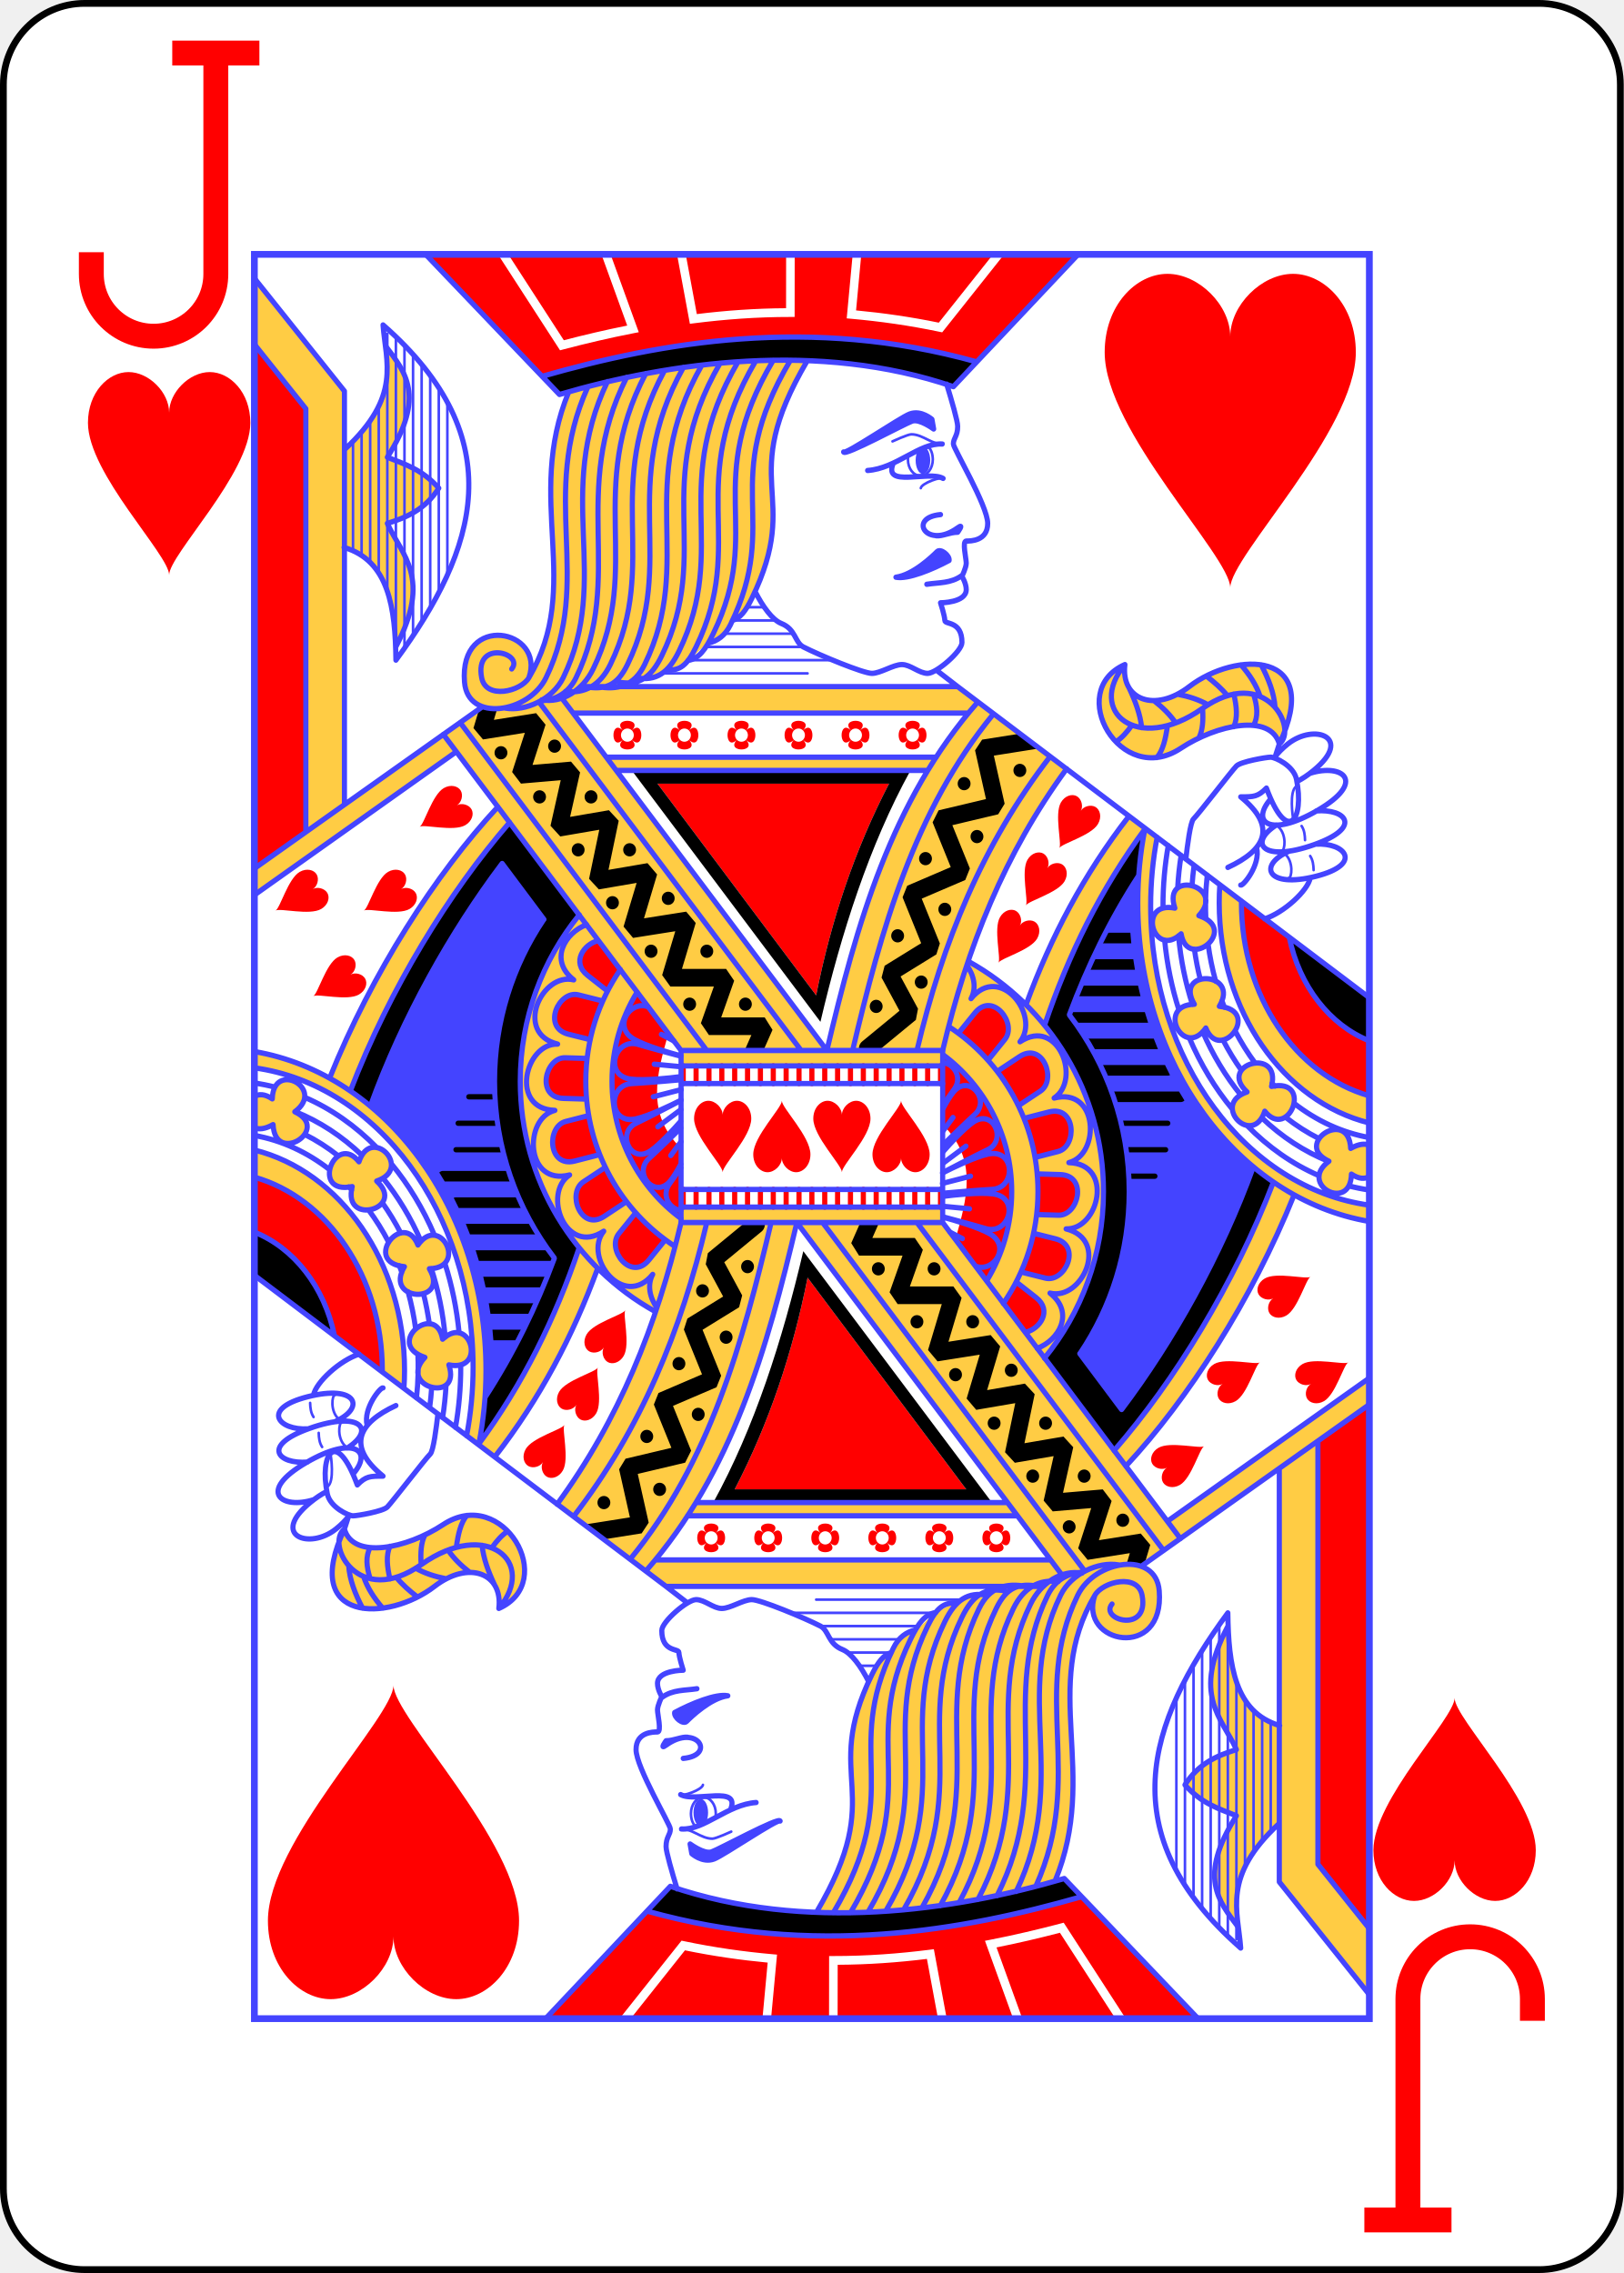
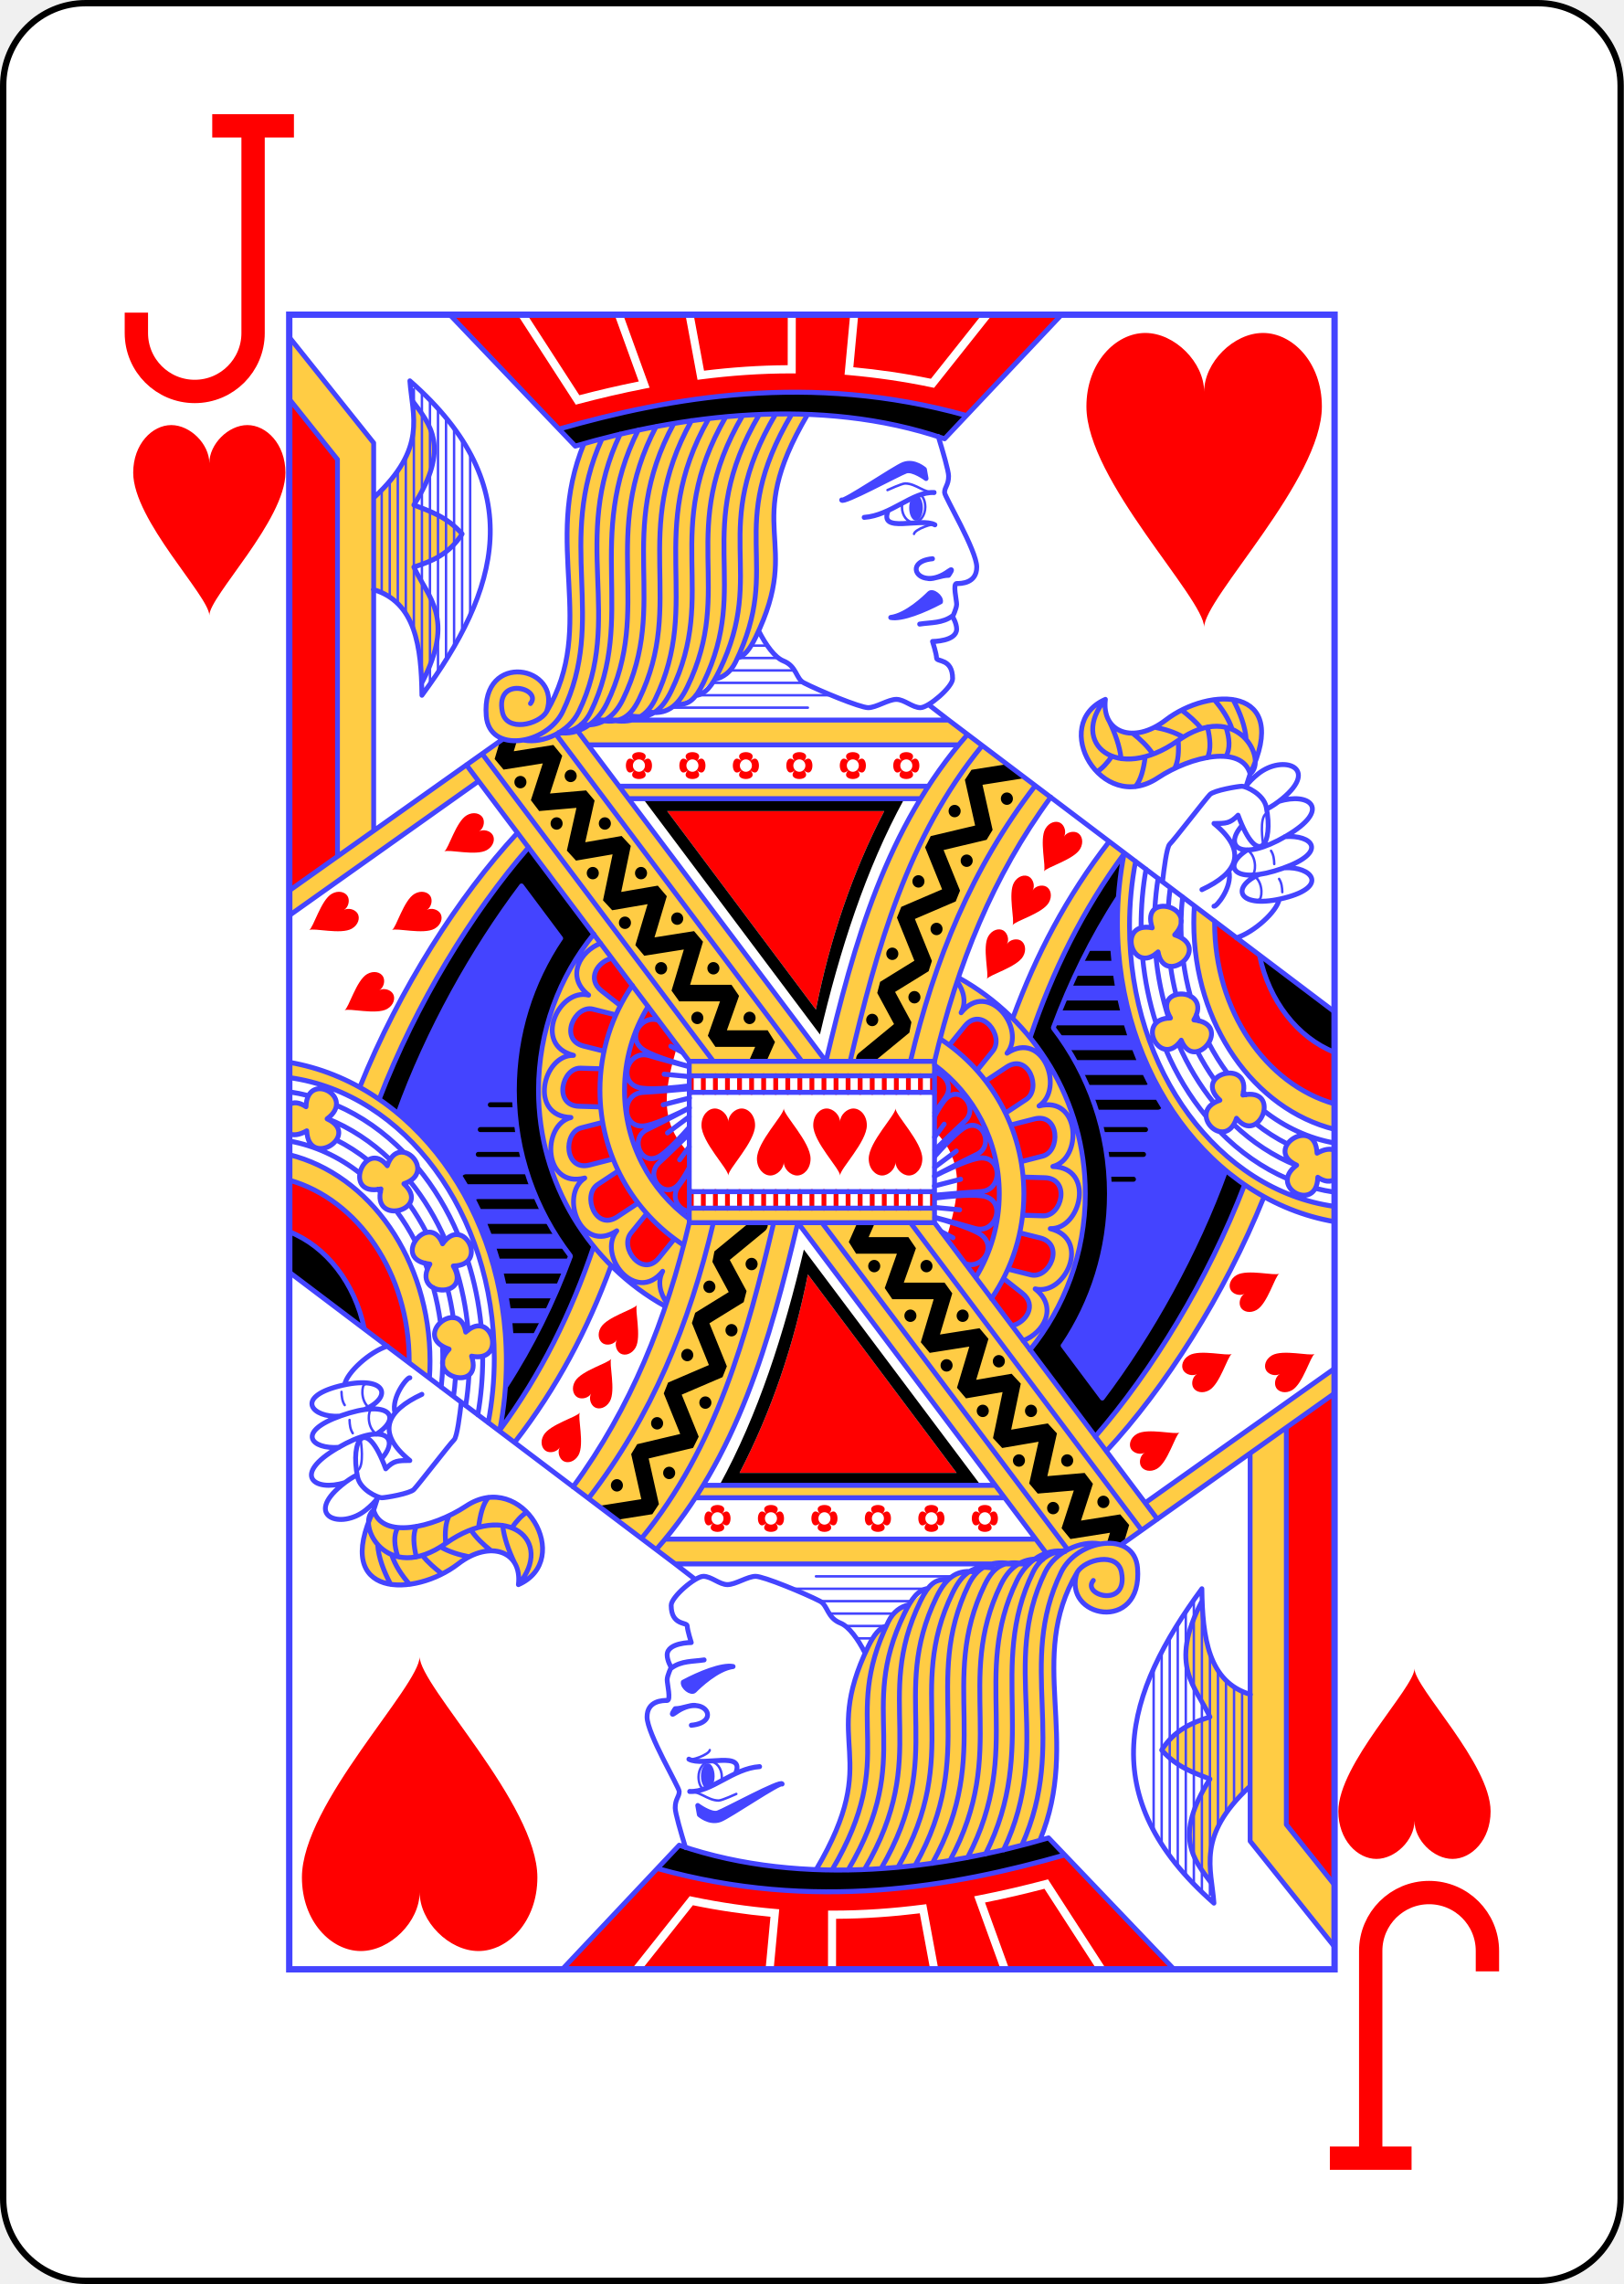
- <svg xmlns="http://www.w3.org/2000/svg" xmlns:xlink="http://www.w3.org/1999/xlink" height="336" preserveAspectRatio="none" viewBox="-120 -168 240 336" width="240">
+ <svg xmlns="http://www.w3.org/2000/svg" xmlns:xlink="http://www.w3.org/1999/xlink" height="360" preserveAspectRatio="none" viewBox="-128 -180 256 360" width="256">
  <defs>
    <symbol id="H-J_svg__h" viewBox="-500 -500 1000 1000" preserveAspectRatio="xMinYMid">
      <path d="M50-460h200m-100 0v710a100 100 0 0 1-400 0v-30" stroke="red" stroke-width="80" stroke-linecap="square" stroke-miterlimit="1.5" fill="none" />
    </symbol>
    <symbol id="H-J_svg__a" viewBox="-600 -600 1200 1200" preserveAspectRatio="xMinYMid">
      <path d="M0-300c0-100 100-200 200-200s200 100 200 250C400 0 0 400 0 500 0 400-400 0-400-250c0-150 100-250 200-250S0-400 0-300Z" fill="red" />
    </symbol>
    <symbol id="H-J_svg__g" preserveAspectRatio="none" viewBox="0 0 1300 2000">
      <path stroke="#44F" stroke-linecap="round" stroke-linejoin="round" stroke-width="3" fill="none" d="M115 211.838v124.197m10-134.865v140.314m10-152.879v160.713m10-177.425v189.582M155 90v292.195m10-288.793V455m10-351.965V446.28m10-332.818v318.725m10-307.416v292.406m10-279.942v263.631m10-249.625v231.977m10-215.399v195.68M1202 680c9.81 8.788 7.628 26.84 4 27m-12-58c9.81 8.788 7.628 26.84 4 27m17-73c-9 5-4 36-4 36m10 9c3.216 4.712 3.826 10.284 4 16m6 18c3.216 4.712 3.826 10.284 4 16M804 254c-2.915-2.551-26.04 5.376-27 11m26-51c-12 3-23-10-37-10-4.123 0-22 8-22 8m41.397 5.99c3.634 2.779 5.513 8.267 5.603 14.51 0 10.217-6.492 18.5-14.5 18.5s-14.5-8.283-14.5-18.5c0-1.545.148-3.046.428-4.48M594.212 400h-19.5m33.457 15h-50.492m70.197 15H548.03m91.748 15H526.273M670 460H510m135 15H474.754" />
      <use xlink:href="#H-J_svg__a" height="100" width="100" transform="matrix(1 0 0 .972 496 951.4)" />
      <use xlink:href="#H-J_svg__a" height="100" width="100" transform="matrix(-1 0 0 -.972 665 1048.6)" />
      <use xlink:href="#H-J_svg__a" height="75" width="75" transform="scale(1 .972) rotate(30 -960.706 1996.334)" />
      <use xlink:href="#H-J_svg__a" height="75" width="75" transform="scale(1 .972) rotate(30 -819.92 2022.611)" />
      <use xlink:href="#H-J_svg__a" height="75" width="75" transform="scale(1 .972) rotate(30 -675.634 2061.95)" />
      <use xlink:href="#H-J_svg__a" height="75" width="75" transform="scale(1 .972) rotate(60 -403.443 502.6)" />
      <use xlink:href="#H-J_svg__a" height="75" width="75" transform="scale(1 .972) rotate(60 -520.585 495.177)" />
      <use xlink:href="#H-J_svg__a" height="75" width="75" transform="scale(1 .972) rotate(60 -572.085 405.976)" />
      <use xlink:href="#H-J_svg__a" height="75" width="75" transform="scale(1 .972) rotate(60 -636.51 493.978)" />
    </symbol>
    <symbol id="H-J_svg__f" preserveAspectRatio="none" viewBox="0 0 1300 2000">
      <path stroke="#44F" stroke-linecap="round" stroke-linejoin="round" stroke-width="6" fill="none" d="M497.5 1097.5v-195h305M497.537 920h304.598m-304.393 20h304.803M497.5 902.5 220.25 544.105M527.5 902.5 239.883 530.703M637.5 902.5 332.043 507.64M667.5 902.5 360 505m483.545 2.421C742.264 619.634 702.256 759.866 667.5 902.5m194.102-381.386C769.05 630.934 730.857 765.611 697.5 902.5m230.267-333.218C849.253 668.405 802.427 779.685 772.5 902.5m174.612-319.436C874.972 678.686 831.048 785.345 802.5 902.5m216.946-265.331c-52.411 65.676-90.817 136.71-119.54 212.92m138.8-199.13c-52.106 68.555-89.611 142.805-117.271 222.55m-88.831-71.955C926.414 852.124 990 950.023 990 1062.5c0 71.656-25.807 137.396-68.796 188.75m-111.74-375.97c62.646 39.588 104.134 108.648 104.134 187.22 0 47.078-14.894 90.74-40.31 126.695m-70.67-282.15c48.754 35.02 80.42 91.607 80.42 155.455 0 37.016-10.644 71.591-29.09 100.939M410.447 570H795.06m-423.364-50h459.648M380 490h440l480 352.653M266.065 512.713 0 696.208m235.472-132.395L0 726.207M950.477 862.55C994.062 917.828 1020 987.191 1020 1062.5c0 67.984-21.137 131.121-57.313 183.425m337.29-149.625C1147.335 1070.987 1030 918.87 1030 735c0-28.79 2.877-56.801 8.315-83.67m261.682 333.334c-99.956-24.068-175.066-126.702-175.066-249.664 0-6.74.226-13.42.67-20.028m174.331 238.937c-85.509-23.549-149.11-112.622-149.11-218.909 0-.681 0-1.361.01-2.041m149.154 158.627c-46.105-17.787-81.731-62.15-93.345-117.406m5.544 292.24c-49.392 119.253-123.424 231.133-195.84 307.034m171.797-321.758c-45.752 115.83-115.542 225.867-185.645 304.261m162.32-321.663c-37.421 100.57-93.69 197.776-153.481 274.922m-48.954-63.12 48.757 63.385m19.875-605.192c-33.188 49.72-59.544 102.25-80.73 157.52M422.639 585H784.9m515.083 492.842C1156.51 1058.675 1045 914.194 1045 738.805c0-26.881 2.62-53.037 7.572-78.126m6.827 80.43c0-.767-.01-1.535-.01-2.304 0-23.564 2.119-46.54 6.143-68.676m12.38 186.235c-8.2-24.99-13.862-51.487-16.612-79.042m79.018 191.77c-20.107-23.634-37.136-50.952-50.307-81.03m151.473 156.424c-31.032-13.014-59.491-32.495-84.226-57.078m142.703 73.235a233.243 233.243 0 0 1-23.895-4.65m-199.55-337.722a358.968 358.968 0 0 1 4.002-37.022m13.192 169.118c-8.155-24.563-13.696-50.687-16.218-77.89m72.541 180.368c-17.576-21.1-32.571-45.234-44.38-71.68m147.018 147.088c-28.584-11.096-54.958-27.99-78.135-49.51M1093.26 715.83a336.361 336.361 0 0 1 2.375-23.247m7.264 129.451a327.893 327.893 0 0 1-6.891-34.376m54.814 137.281c-7.863-10.799-15.053-22.306-21.495-34.43m112.127 111.922c-13.809-6.724-26.972-14.93-39.35-24.455m-92.981-246.44c.214-9.442.844-18.76 1.868-27.93m-1.92 30.736c.013-.937.03-1.872.051-2.807m.243 21.69a319.787 319.787 0 0 1-.294-18.883m11.772 89.733a304.508 304.508 0 0 1-8.896-42.388m19.078 71.966a289.884 289.884 0 0 1-2.965-7.62m38.852 70.849c-8.722-11.416-16.618-23.738-23.575-36.833m46.542 62.922a239.65 239.65 0 0 1-3.459-3.477m113.556 61.718c-32.013-5.54-61.824-19.135-87.925-38.996m-87.004-109.794c24.758-39.988-53.606-42.759-29.062-2.32-45.25.959-12.432 62.742 13.338 26.872 16.59 40.725 65.92-19.528 15.724-24.552v0m-23.89-102.829c32.723-33.783-43.244-53.216-27.897-8.47-44.411-8.721-25.536 58.643 7.296 29.1 7.514 43.327 68.57-5.008 20.602-20.63v0m84.757 193.64c11.993-45.477-63.761-25.23-28.473 6.273-42.995 14.138 6.444 63.636 20.608 21.802 27.764 34.1 57.339-37.936 7.865-28.075v0m114.22 66.836c-5.027-2.306-12.267-1.873-21.938 3.425-2.191-46.981-68.392-4.957-25.283 14.519-36.78 26.376 25.223 58.779 26.195 14.622 8.812 5.811 15.89 5.757 20.947 2.654m-497.71-4.005c12.292-6.088 37.198-17.855 52.655-21.284 31.902-7.076 33.675 38.555 5 40-14.795.745-43.333 3.13-57.14 4.316m-.601-11.13L835 1045m-31.998-27.773c8.416-9.36 23.833-25.792 34.758-33.279 23.75-16.274 40.204 20.442 17.24 31.052-15.996 7.39-51.487 25.46-51.487 25.46m-.872-9.927 26.992-19.574M802.8 968.572c3.872-6.98 7.984-13.67 11.743-18.34 18.053-22.427 44.39 7.991 25.456 24.768-9.832 8.712-28.329 26.23-37.107 34.582m-.33-15.414 11.981-15.728m-11.863-62.202c12.41.88 23.558 16.505 13.283 30.13-3.496 4.636-8.31 11.292-13.194 18.135m.438 103.301c13.221-1.658 41.624-4.727 57.747-2.804 32.448 3.87 19.034 47.521-8.507 39.404-12.404-3.657-35.107-9.598-49.603-13.34m.272-11.915 30.697 2.832m-30.99 9.45c13.123 3.413 40.07 10.94 54.14 18.569 25.83 14.005 5.327 44.21-15.497 37.286m-30.268-38.778 14.273 7.253m-4.65-232.748L840 860c20.833-25 50 12 35 30l-19.533 23.44m10.648 12.736 25.888-16.661c27.365-17.612 44.11 26.426 24.406 39.106l-25.56 16.45m6.588 14.353 28.98-7.227c31.576-7.875 33.268 39.208 10.533 44.878l-26.667 6.65m2.49 18.683 26.791.774c32.53.94 21.45 46.732-1.97 46.056l-25.527-.738m-3.695 21.236 25.376 6.172c31.62 7.69 11.25 50.173-11.516 44.636l-28.376-6.902m-5.466 11.32 23.151 17.705c19.227 14.704 4.377 35.45-12.153 39.257m-68.767-416.036c8.31 11.195 11.712 25.645 4.933 37.823 33.98-40.776 81.55 19.572 57.085 48.93 44.634-28.725 71.945 43.102 39.809 63.784 51.5-12.844 54.259 63.95 17.179 73.198 53.056 1.532 34.986 76.22-3.214 75.118 51.574 12.544 18.35 81.834-18.783 72.802 29.402 22.487 9.945 53.634-14.82 62.554M0 27.174 105 155v468.153M0 101.956 60 175v479.351m45.543-433.45C171.888 160.994 153.133 122.458 150 80c151.153 128.774 109.829 254.773 15 380-.731-59.309-8.18-112.84-60.466-127.797m48.533-228.21C175.411 133 200.6 160.302 155 230c20.188 7.868 40.478 13.66 60 35-15.899 24.348-37.565 33.206-60 40 17.25 36.87 52.183 61.332 9.94 139.946m921.1 240.608c1.723-14.746 5.188-42.095 8.96-45.554 5.241-4.806 44.33-54.33 50-60 5-5 35-10 40-10s26.73 9.53 30 25c9.58 45.312-10.243 75.366-35 10-10 10-15 10-30 10 42.72 33.895 28.888 60.209-15 80m54.832-125.17c3.706-4.796 8.718-9.813 15.168-14.83 30.749-23.916 77.015-7.611 30 30-6.876 5.5-13.28 9.583-19.093 12.442m15.06-9.207c37.403-11.47 66.809 9.202 8.431 42.197-55.596 31.424-78.104 13.095-54.412-13.082m53.107 13.57c34.28-2.653 54.672 18.516-2.566 38.272-59.976 20.701-76.954-1.871-43.853-22.363m45.822 21.752c34.15-2.053 55.894 22.657.33 36.419-57.162 14.158-68.359-12.308-31.514-28.41m-28.49 76.72c22.273-6.891 50.558-31.936 53.307-46.624m-62.557-34.09c4.879 19.335-15.884 43.747-18.572 42.404m-135-250c-5 40 35 55 75 25 53.815-40.36 157.09-42.075 105 65-10-35-72.804-22.126-115 5-70 45-135-65-65-95v0m0 0c-45.453 52.655 14.216 101.957 90 50 74.272-50.92 112.522 23.688 90 40l-5 15m-16.173-104.722c8.656 16.019 15.13 32.112 16.275 48.387m-39.75-48.355c9.919 11.142 17.945 22.907 22.307 35.877m-62.768-23.221c9.181 6.823 17.741 14.14 24.699 22.41m-58.237-1.766c12.964 2.473 25.084 6.157 35.63 12.093m-62.977-4.685c9.893 7.502 18.578 15.684 25.12 25.074m-54.327-39.752c7.39 15.133 13.117 30.231 14.738 45.245m130.478-2.62c5.593-10.021 4.31-21.725.053-35.11m-23.11 36.61c4.67-10.08 3.387-22.601.018-37.077m-40.833 49.948c4.647-8.76 5.254-20.123 4.458-33.296m-53.32 55.416c7.155-8.407 10.15-21.05 12.29-36.07m-60.044 18.127c6.742-4.077 12.714-10.692 18.646-18.784M807.137 147.068C812.881 165.268 820 189.034 820 195c0 11.18-5 13.128-5 20 0 5 40 70 40 90s-20 20-25 20 0 20 0 25-5 15-5 15 5 7.929 5 15c0 15-30 15-30 15s5 15 5 20 20 0 20 25c0 10-30 35-40 35s-20-10-30-10-25 10-35 10-61.026-20.513-80-30c-10-5-8.577-19.972-25.6-26.568-10.395-4.028-21.739-19.195-30.499-36.124M800 295c-39.021 3.503-15.755 40.282 20 15 8.165-5.773 0 5 0 5-9.083 0-18.017 4.731-25 4m-47 47c20.005-2.57 42.8-23.897 48-29 4.093-4.017 14.922 4.34 14 10-19.782 10.298-48.043 21.628-62 19m36 8c14.112-2.18 28.148-.782 41-10M687 224c2.047 3.471 65.668-38.846 77-43 13.905-5.097 26.594 6.692 26 6l2 11s-16.41-11.864-25-9c-9 3-78.944 40.146-80 35v0m28 21c33.347-2.168 60.226-31.538 87-30m-57.04 21.788C732.526 265.243 785.724 244.615 803 254m17 236-24.893-18.67M366.449 156.054C314.555 278.493 383.861 375.084 320 480c-9.532 15.66-50 25-55 0-8.825-44.126 50.246-27.892 35-10m88.83-319.798C331.02 274.732 395.789 368.424 340 480c-20 40-91.159 51.01-95 5-6.657-79.736 95-60 75-5m91.713-335.824C348.907 271.727 416.684 366.631 360 480c-12.344 24.689-44.178 38.333-67.644 34.343m141.79-375.057C366.706 269.312 432.406 365.186 375 480c-8.547 17.094-22.772 24.414-38.504 25.976m119.852-370.899C385.291 266.557 453.018 353.963 395 470c-12.344 24.689-36.535 38.99-60 35m143.348-373.579C404.032 264.677 473.553 347.894 415 465c-11.864 23.728-30.05 33.243-52.279 30.405m137.558-367.401C422.839 263.26 494.052 346.896 435 465c-12.344 24.689-26.535 28.99-50 25m136.683-364.427C441.983 262.263 514.405 346.19 455 465c-12.344 24.689-31.535 28.99-55 25m143.015-366.694C461.18 261.18 534.732 335.536 475 455c-12.344 24.689-26.535 33.99-50 30m138.984-363.317C480.602 260.56 554.966 330.067 495 450c-12.344 24.689-26.535 33.99-50 30m139.58-359.308C500.249 260.213 575.11 324.782 515 445c-10.357 20.714-18.493 27.076-34.703 26.232M605 120c-85 140-9.792 189.584-70 310-9.215 18.43-16.672 28.284-29.62 30.438M625 120c-85 140-9.792 179.584-70 300-6.153 12.306-15.25 18.305-25.732 20.732m115.355-320.11C560.237 260.029 640.12 269.762 580 390c-7.445 14.89-13.743 22.365-22.718 25.077M335.618 138.234c138.041-38.401 312.307-69.157 506.308-16.415M199.648 0l156.055 158.855C484.175 122.112 658.575 97.858 815 150L960.455 0" />
    </symbol>
    <symbol id="H-J_svg__e" preserveAspectRatio="none" viewBox="0 0 1300 2000">
      <path d="M632.88 93.754c-110.56-.523-210.986 20.512-297.26 44.568l20.083 20.533C484.175 122.112 658.575 97.858 815 150l26.967-28.018c-72.766-19.84-142.75-27.914-209.086-28.228ZM265.925 512.605l-3.684 2.356-6.799 22.098 11.08 12.824 48.815-7.51-14.822 44.465 10.316 13.127 46.346-3.861-11.92 51.648 11.389 12.111 45.498-7.582-11.92 55.623 11.422 11.96 44.039-7.34-15.243 49.535 11.08 12.824 49.227-7.574-15.307 49.75L485 830h50.723l-15.121 41.582L530 885h49.47l-7.816 17.195 21.778.42 10.672-23.476L595 865h-50.723l15.121-41.582L550 810h-51.459l16.018-52.059-11.08-12.824-49.227 7.574 15.307-49.75-11.204-12.804-45.498 7.582 11.92-55.623-11.422-11.96-45.25 7.542 11.64-50.43-10.575-12.213-44.889 3.74 15.205-45.613-11.007-13.045-49.227 7.574 3.77-12.25zm627.3 30.627-44.745 6.885-8.223 12.131 12.752 55.256-55.256 12.752-6.982 13.59 21.154 50.77-50.77 21.154-5.384 13.076 21.675 52.025-42.59 25.555-3.597 13.43 20.896 37.615-43.4 34.72a9.999 9.999 0 0 0-3.707 9.862l22.803.472 43.396-34.716 2.496-12.664-20.303-36.547 41.706-25.024 4.085-12.42-21.154-50.77 50.77-21.154 5.384-13.076-20.447-49.072 53.465-12.338 7.496-11.992-12.578-54.506 52.484-8.076zM350 550a7.5 7.5 0 0 0-7.5 7.5 7.5 7.5 0 0 0 7.5 7.5 7.5 7.5 0 0 0 7.5-7.5 7.5 7.5 0 0 0-7.5-7.5zm-62.5 7.5a7.5 7.5 0 0 0-7.5 7.5 7.5 7.5 0 0 0 7.5 7.5 7.5 7.5 0 0 0 7.5-7.5 7.5 7.5 0 0 0-7.5-7.5zm605 20a7.5 7.5 0 0 0-7.5 7.5 7.5 7.5 0 0 0 7.5 7.5 7.5 7.5 0 0 0 7.5-7.5 7.5 7.5 0 0 0-7.5-7.5zM440 585l220 285c24.379-100.968 56.858-199.869 105-285Zm387.5 7.5a7.5 7.5 0 0 0-7.5 7.5 7.5 7.5 0 0 0 7.5 7.5 7.5 7.5 0 0 0 7.5-7.5 7.5 7.5 0 0 0-7.5-7.5zM470 600h270c-40 75-67.501 154.55-85 240zm-137.5 7.5a7.5 7.5 0 0 0-7.5 7.5 7.5 7.5 0 0 0 7.5 7.5 7.5 7.5 0 0 0 7.5-7.5 7.5 7.5 0 0 0-7.5-7.5zm60 0a7.5 7.5 0 0 0-7.5 7.5 7.5 7.5 0 0 0 7.5 7.5 7.5 7.5 0 0 0 7.5-7.5 7.5 7.5 0 0 0-7.5-7.5zm646.01 43.645c-51.91 68.37-89.416 142.62-117.31 222.341C964.095 924.86 990 990.71 990 1062.5c0 71.656-25.806 137.396-68.666 188.766l80.898 104.386c70.369-78.09 140.158-188.125 185.936-304.125-8.049-5.395-15.882-11.065-23.428-17.226-37.345 100.564-93.612 197.77-153.502 275.049l-48.703-63.338c36.328-52.39 57.465-115.528 57.465-183.512 0-4.86-.112-9.692-.326-14.5H1050a3 3 0 1 0 0-6h-30.65a322.335 322.335 0 0 0-2.428-24h45.578a3 3 0 1 0 0-6h-46.465a320.373 320.373 0 0 0-4.726-24H1065a3 3 0 1 0 0-6h-55.182a320.523 320.523 0 0 0-6.181-21H1080a6 6 0 0 0 4.396-1.834 380.079 380.079 0 0 1-6.33-10.166h-78.68a322.919 322.919 0 0 0-7.413-18H1065a6 6 0 0 0 2.568-.545c-2-3.775-3.94-7.594-5.826-11.455h-75.435a326.79 326.79 0 0 0-9.659-18h76.848a402.114 402.114 0 0 1-4.908-12h-79.219a331.63 331.63 0 0 0-12.316-18h84.978a411.36 411.36 0 0 1-3.822-12h-86.6a860.54 860.54 0 0 1 7.121-18h74.454a418.67 418.67 0 0 1-2.874-12h-66.546a816.478 816.478 0 0 1 7.945-18h54.992a425.375 425.375 0 0 1-1.967-12h-47.416a782.027 782.027 0 0 1 8.856-18h36.261c-.422-3.982-.79-7.982-1.103-12h-28.904c11.729-22.086 24.556-43.65 38.629-64.703 1.34-18.056 3.772-35.746 7.453-53.152zM842.5 652.5a7.5 7.5 0 0 0-7.5 7.5 7.5 7.5 0 0 0 7.5 7.5 7.5 7.5 0 0 0 7.5-7.5 7.5 7.5 0 0 0-7.5-7.5zm-465 15a7.5 7.5 0 0 0-7.5 7.5 7.5 7.5 0 0 0 7.5 7.5 7.5 7.5 0 0 0 7.5-7.5 7.5 7.5 0 0 0-7.5-7.5zm60 0a7.5 7.5 0 0 0-7.5 7.5 7.5 7.5 0 0 0 7.5 7.5 7.5 7.5 0 0 0 7.5-7.5 7.5 7.5 0 0 0-7.5-7.5zm345 10a7.5 7.5 0 0 0-7.5 7.5 7.5 7.5 0 0 0 7.5 7.5 7.5 7.5 0 0 0 7.5-7.5 7.5 7.5 0 0 0-7.5-7.5zm-300 45a7.5 7.5 0 0 0-7.5 7.5 7.5 7.5 0 0 0 7.5 7.5 7.5 7.5 0 0 0 7.5-7.5 7.5 7.5 0 0 0-7.5-7.5zm-65 5a7.5 7.5 0 0 0-7.5 7.5 7.5 7.5 0 0 0 7.5 7.5 7.5 7.5 0 0 0 7.5-7.5 7.5 7.5 0 0 0-7.5-7.5zM805 735a7.5 7.5 0 0 0-7.5 7.5 7.5 7.5 0 0 0 7.5 7.5 7.5 7.5 0 0 0 7.5-7.5 7.5 7.5 0 0 0-7.5-7.5zm-55 30a7.5 7.5 0 0 0-7.5 7.5 7.5 7.5 0 0 0 7.5 7.5 7.5 7.5 0 0 0 7.5-7.5 7.5 7.5 0 0 0-7.5-7.5zm456.824 9.256c11.444 55.19 47.068 99.532 93.176 117.316v-48.914c-31.005-22.778-62.007-45.555-93.176-68.402zM462.5 782.5a7.5 7.5 0 0 0-7.5 7.5 7.5 7.5 0 0 0 7.5 7.5 7.5 7.5 0 0 0 7.5-7.5 7.5 7.5 0 0 0-7.5-7.5zm65 0a7.5 7.5 0 0 0-7.5 7.5 7.5 7.5 0 0 0 7.5 7.5 7.5 7.5 0 0 0 7.5-7.5 7.5 7.5 0 0 0-7.5-7.5zm250 35a7.5 7.5 0 0 0-7.5 7.5 7.5 7.5 0 0 0 7.5 7.5 7.5 7.5 0 0 0 7.5-7.5 7.5 7.5 0 0 0-7.5-7.5zm-270 25a7.5 7.5 0 0 0-7.5 7.5 7.5 7.5 0 0 0 7.5 7.5 7.5 7.5 0 0 0 7.5-7.5 7.5 7.5 0 0 0-7.5-7.5zm65 0a7.5 7.5 0 0 0-7.5 7.5 7.5 7.5 0 0 0 7.5 7.5 7.5 7.5 0 0 0 7.5-7.5 7.5 7.5 0 0 0-7.5-7.5zM725 845a7.5 7.5 0 0 0-7.5 7.5 7.5 7.5 0 0 0 7.5 7.5 7.5 7.5 0 0 0 7.5-7.5 7.5 7.5 0 0 0-7.5-7.5z" />
    </symbol>
    <symbol id="H-J_svg__d" preserveAspectRatio="none" viewBox="0 0 1300 2000">
      <path fill="#44F" d="m1011.237 1309.349-48.702-63.338C998.863 1193.62 1020 1130.484 1020 1062.5c0-75.31-25.938-144.672-69.62-200.32 21.09-55.64 47.446-108.17 80.685-158.012A453.494 453.494 0 0 0 1030 735c0 123.54 52.969 232.746 134.421 299.04-37.025 100.824-93.294 198.03-153.184 275.309zM748 366c20.005-2.57 42.8-23.897 48-29 4.093-4.017 14.922 4.34 14 10-19.782 10.298-48.043 21.628-62 19m-61-142c2.047 3.471 65.668-38.846 77-43 13.905-5.097 26.594 6.692 26 6l2 11s-16.41-11.864-25-9c-9 3-78.944 40.146-80 35zm101 9.5a8.5 15.5 0 0 1-8.5 15.5 8.5 15.5 0 0 1-8.5-15.5 8.5 15.5 0 0 1 8.5-15.5 8.5 15.5 0 0 1 8.5 15.5z" />
    </symbol>
    <symbol id="H-J_svg__c" preserveAspectRatio="none" viewBox="0 0 1300 2000">
      <path fill="red" d="m199.648 0 156.055 158.855C484.175 122.112 658.575 97.858 815 150L960.455 0H874.2l-72.256 88.408-2.959-.603c-35.207-7.185-69.718-11.909-103.334-14.809l-5.029-.433L697.581 0h-67.604l-.084 70.975-4.998-.006c-38.885-.036-76.4 2.698-112.475 7.174l-4.649.578L492.77 0H415.29l32.893 88.25-5.829 1.102c-28.864 5.46-56.358 11.819-82.546 18.523l-3.436.88L283.979 0Zm96.344 0 64.801 97.352c23.534-5.972 48.19-11.616 73.916-16.622L404.617 0ZM502.95 0l12.903 67.705c33.443-3.997 68.149-6.47 104.052-6.654L619.977 0Zm204.674 0-6.092 63.533c31.424 2.872 63.623 7.331 96.46 13.91L861.282 0ZM0 101.957v594.531l60-42.136V175Zm434.898 426.797c-6.16 0-12.291 3.65-5.287 10.935a7.5 7.5 0 0 1 5.287-2.185 7.5 7.5 0 0 1 5.288 2.187c7.006-7.286.873-10.937-5.288-10.937zm5.288 10.937c-.102.106-.18.205-.288.313.108-.108.208-.185.315-.287a7.5 7.5 0 0 0-.027-.026zm.027.026a7.5 7.5 0 0 1 2.185 5.287 7.5 7.5 0 0 1-2.187 5.287c14.572 14.012 14.573-24.584.002-10.574zm-.002 10.574c-.106-.102-.205-.18-.313-.287.108.108.185.208.287.314a7.5 7.5 0 0 0 .026-.027zm-.026.027a7.5 7.5 0 0 1-5.287 2.186 7.5 7.5 0 0 1-5.287-2.188c-14.012 14.573 24.584 14.574 10.574.002zm-10.574-.002c.102-.106.18-.205.287-.312-.108.108-.208.185-.314.287a7.5 7.5 0 0 0 .027.025zm-.027-.025a7.5 7.5 0 0 1-2.186-5.287 7.5 7.5 0 0 1 2.188-5.287c-14.572-14.012-14.574 24.583-.002 10.574zm.002-10.574c.106.102.205.18.312.287-.108-.108-.184-.208-.287-.315a7.5 7.5 0 0 0-.025.028zm71.816-10.963c-6.16 0-12.291 3.65-5.287 10.935a7.5 7.5 0 0 1 5.287-2.185 7.5 7.5 0 0 1 5.287 2.187c7.007-7.286.874-10.937-5.287-10.937zm5.287 10.937c-.102.106-.18.205-.287.313.108-.108.208-.185.315-.287a7.5 7.5 0 0 0-.028-.026zm.028.026a7.5 7.5 0 0 1 2.185 5.287 7.5 7.5 0 0 1-2.187 5.287c14.572 14.012 14.573-24.584.002-10.574zm-.002 10.574c-.106-.102-.205-.18-.313-.287.108.108.185.208.287.314a7.5 7.5 0 0 0 .026-.027zm-.026.027a7.5 7.5 0 0 1-5.287 2.186 7.5 7.5 0 0 1-5.287-2.188c-14.012 14.573 24.584 14.574 10.574.002zm-10.574-.002c.102-.106.18-.205.287-.312-.108.108-.208.185-.314.287a7.5 7.5 0 0 0 .027.025zm-.027-.025a7.5 7.5 0 0 1-2.186-5.287 7.5 7.5 0 0 1 2.188-5.287c-14.573-14.012-14.574 24.583-.002 10.574zm.002-10.574c.106.102.205.18.312.287-.108-.108-.185-.208-.287-.315a7.5 7.5 0 0 0-.025.028zm71.816-10.963c-6.16 0-12.292 3.65-5.287 10.935a7.5 7.5 0 0 1 5.287-2.185 7.5 7.5 0 0 1 5.287 2.187c7.006-7.286.873-10.937-5.287-10.937zm5.287 10.937c-.102.106-.18.205-.287.313.108-.108.208-.185.315-.287a7.5 7.5 0 0 0-.028-.026zm.028.026a7.5 7.5 0 0 1 2.185 5.287 7.5 7.5 0 0 1-2.187 5.287c14.572 14.012 14.573-24.584.002-10.574zm-.002 10.574c-.107-.102-.205-.18-.313-.287.108.108.185.208.287.314a7.5 7.5 0 0 0 .026-.027zm-.026.027a7.5 7.5 0 0 1-5.287 2.186 7.5 7.5 0 0 1-5.287-2.188c-14.012 14.572 24.584 14.574 10.574.002zm-10.574-.002c.102-.106.18-.205.287-.312-.108.108-.208.184-.314.287a7.5 7.5 0 0 0 .027.025zm-.027-.025a7.5 7.5 0 0 1-2.186-5.287 7.5 7.5 0 0 1 2.188-5.287c-14.573-14.013-14.574 24.583-.002 10.574zm.002-10.574c.106.102.204.179.312.287-.108-.108-.185-.208-.287-.315a7.5 7.5 0 0 0-.025.028zm71.814-10.963c-6.16 0-12.292 3.65-5.287 10.935a7.5 7.5 0 0 1 5.287-2.185 7.5 7.5 0 0 1 5.287 2.187c7.006-7.286.873-10.937-5.287-10.937zm5.287 10.937c-.102.106-.18.205-.287.313.108-.108.208-.185.315-.287a7.5 7.5 0 0 0-.028-.026zm.028.026a7.5 7.5 0 0 1 2.185 5.287 7.5 7.5 0 0 1-2.187 5.287c14.572 14.012 14.573-24.584.002-10.574zm-.002 10.574c-.107-.102-.205-.18-.313-.287.108.108.185.208.287.314a7.5 7.5 0 0 0 .026-.027zm-.026.027a7.5 7.5 0 0 1-5.287 2.186 7.5 7.5 0 0 1-5.287-2.188c-14.012 14.572 24.584 14.574 10.574.002zm-10.574-.002c.102-.106.18-.205.287-.312-.108.108-.208.184-.314.287a7.5 7.5 0 0 0 .027.025zm-.027-.025a7.5 7.5 0 0 1-2.186-5.287 7.5 7.5 0 0 1 2.188-5.288c-14.573-14.012-14.574 24.584-.002 10.575zm.002-10.575c.106.102.205.18.312.288-.108-.108-.185-.208-.287-.315a7.5 7.5 0 0 0-.025.027zm71.816-10.962c-6.16 0-12.292 3.65-5.287 10.935a7.5 7.5 0 0 1 5.287-2.185 7.5 7.5 0 0 1 5.287 2.187c7.006-7.286.873-10.937-5.287-10.937zm5.287 10.937c-.102.106-.18.205-.287.313.108-.108.208-.185.315-.288a7.5 7.5 0 0 0-.028-.025zm.027.025a7.5 7.5 0 0 1 2.186 5.288 7.5 7.5 0 0 1-2.187 5.287c14.572 14.012 14.573-24.584.002-10.575zm-.002 10.575c-.106-.102-.204-.18-.312-.287.108.108.185.208.287.314a7.5 7.5 0 0 0 .025-.027zm-.025.027a7.5 7.5 0 0 1-5.287 2.186 7.5 7.5 0 0 1-5.287-2.188c-14.012 14.572 24.584 14.573 10.574.002zm-10.574-.002c.102-.106.18-.205.287-.313-.108.108-.208.185-.314.288a7.5 7.5 0 0 0 .027.025zm-.027-.025a7.5 7.5 0 0 1-2.186-5.288 7.5 7.5 0 0 1 2.188-5.287c-14.573-14.012-14.574 24.584-.002 10.575zm.002-10.575c.106.102.204.18.312.287-.108-.108-.185-.208-.287-.314a7.5 7.5 0 0 0-.025.027zm71.814-10.963c-6.16 0-12.292 3.65-5.287 10.936a7.5 7.5 0 0 1 5.287-2.186 7.5 7.5 0 0 1 5.287 2.188c7.006-7.286.873-10.938-5.287-10.938zm5.287 10.938c-.102.106-.18.205-.287.312.108-.108.208-.184.314-.287a7.5 7.5 0 0 0-.027-.025zm.027.025a7.5 7.5 0 0 1 2.186 5.287 7.5 7.5 0 0 1-2.188 5.288c14.573 14.012 14.574-24.584.002-10.575zm-.002 10.575c-.106-.102-.204-.18-.312-.288.108.108.185.208.287.315a7.5 7.5 0 0 0 .025-.027zm-.025.027a7.5 7.5 0 0 1-5.287 2.185 7.5 7.5 0 0 1-5.287-2.187c-14.012 14.572 24.583 14.573 10.574.002zm-10.574-.002c.102-.106.18-.205.287-.313-.108.108-.208.185-.315.287a7.5 7.5 0 0 0 .028.026zm-.027-.026a7.5 7.5 0 0 1-2.186-5.287 7.5 7.5 0 0 1 2.187-5.287c-14.572-14.012-14.573 24.584-.002 10.574zm.002-10.574c.106.102.204.18.312.287-.108-.108-.185-.208-.287-.314a7.5 7.5 0 0 0-.026.027zM470 600l185 240c17.499-85.45 45-165 85-240zm680.832 132.959c-.01.68-.01 1.36-.01 2.041 0 106.313 63.636 195.399 149.178 218.92v-62.346c-46.11-17.785-81.745-62.134-93.36-117.394zM855.346 851.596c-5.123.09-10.463 2.545-15.346 8.404l-19.178 23.014 34.645 30.425L875 890c11.484-13.781-2.921-38.7-19.654-38.404zm48.607 53.824c-3.659.096-7.675 1.344-11.951 4.096l-25.887 16.66 24.733 38.896 25.562-16.45c16.625-10.7 7.3-43.723-12.457-43.202zm-101.336 1.625-.088 11.303a3 3 0 0 0-2.574-1.391A3 3 0 0 0 797 920v20a3 3 0 0 0 5.346 1.91L802 986.102c42.307 39.722 28.55 84.92 15.53 130.048l36.42 47.29c18.445-29.348 29.087-63.924 29.087-100.94 0-63.848-31.665-120.435-80.42-155.455zm-302.662 9.912A3 3 0 0 0 497 920v20a3 3 0 1 0 6 0v-20a3 3 0 0 0-3.045-3.043zm15 0A3 3 0 0 0 512 920v20a3 3 0 1 0 6 0v-20a3 3 0 0 0-3.045-3.043zm15 0A3 3 0 0 0 527 920v20a3 3 0 1 0 6 0v-20a3 3 0 0 0-3.045-3.043zm15 0A3 3 0 0 0 542 920v20a3 3 0 1 0 6 0v-20a3 3 0 0 0-3.045-3.043zm15 0A3 3 0 0 0 557 920v20a3 3 0 1 0 6 0v-20a3 3 0 0 0-3.045-3.043zm15 0A3 3 0 0 0 572 920v20a3 3 0 1 0 6 0v-20a3 3 0 0 0-3.045-3.043zm15 0A3 3 0 0 0 587 920v20a3 3 0 1 0 6 0v-20a3 3 0 0 0-3.045-3.043zm15 0A3 3 0 0 0 602 920v20a3 3 0 1 0 6 0v-20a3 3 0 0 0-3.045-3.043zm15 0A3 3 0 0 0 617 920v20a3 3 0 1 0 6 0v-20a3 3 0 0 0-3.045-3.043zm15 0A3 3 0 0 0 632 920v20a3 3 0 1 0 6 0v-20a3 3 0 0 0-3.045-3.043zm15 0A3 3 0 0 0 647 920v20a3 3 0 1 0 6 0v-20a3 3 0 0 0-3.045-3.043zm15 0A3 3 0 0 0 662 920v20a3 3 0 1 0 6 0v-20a3 3 0 0 0-3.045-3.043zm15 0A3 3 0 0 0 677 920v20a3 3 0 1 0 6 0v-20a3 3 0 0 0-3.045-3.043zm15 0A3 3 0 0 0 692 920v20a3 3 0 1 0 6 0v-20a3 3 0 0 0-3.045-3.043zm15 0A3 3 0 0 0 707 920v20a3 3 0 1 0 6 0v-20a3 3 0 0 0-3.045-3.043zm15 0A3 3 0 0 0 722 920v20a3 3 0 1 0 6 0v-20a3 3 0 0 0-3.045-3.043zm15 0A3 3 0 0 0 737 920v20a3 3 0 1 0 6 0v-20a3 3 0 0 0-3.045-3.043zm15 0A3 3 0 0 0 752 920v20a3 3 0 1 0 6 0v-20a3 3 0 0 0-3.045-3.043zm15 0A3 3 0 0 0 767 920v20a3 3 0 1 0 6 0v-20a3 3 0 0 0-3.045-3.043zm15 0A3 3 0 0 0 782 920v20a3 3 0 1 0 6 0v-20a3 3 0 0 0-3.045-3.043zm148.318 54.355c-2.104-.01-4.388.27-6.855.885l-28.98 7.227 12.845 44.303 26.668-6.65c20.958-5.228 21.157-45.65-3.678-45.765zm-20.502 71.096-.705 46.092 25.528.738c23.42.677 34.5-45.117 1.97-46.056zm-4.398 67.328-14.518 43.907 28.377 6.9c22.767 5.538 43.137-36.944 11.516-44.635zm-19.982 55.225-14.916 23.97 25.914 32.993c16.53-3.809 31.378-24.552 12.152-39.256z" />
    </symbol>
    <symbol id="H-J_svg__b" preserveAspectRatio="none" viewBox="0 0 1300 2000">
      <path fill="#FC4" d="M0 27.174v74.783L60 175v479.352l45-31.2V332.344c47.547 13.885 57.732 59.91 59.799 112.822C207.183 366.332 172.25 341.869 155 305c22.435-6.794 44.101-15.652 60-40-19.522-21.34-39.812-27.132-60-35 45.6-69.7 20.41-97.002-2.076-126.053 4.262 33.894 6.383 68.408-47.381 116.953L105 280.75V155Zm616.344 92.865c-90.016.021-177.157 15.772-250.18 35.988C314.554 278.493 383.861 375.085 320 480c20-55-81.657-74.736-75 5 1.622 19.425 15.247 28.676 31.951 29.883-4.328-.204-8.267-.745-11.527-1.725l-45.067 31.086-.004-.006L0 696.207v30l235.473-162.394-14.711-19.047L497.5 902.5l.037 17.5H802.5v-17.5c28.548-117.155 72.473-223.814 144.93-319.041l-103.836-76.063c-18.965 21.007-35.782 42.994-50.819 65.793l2.102-3.189H410.283L360 505h-21.818c7.03-2.09 14.314-4.383 21.775-6.81 3.82-.613 7.658-1.203 11.504-1.786L360 505l11.695 15h459.649l12.2-12.578L820 490H412.902c34.86-5.908 68.524-14.106 95.883-32.45 7.353-4.929 12.789-12.426 20.594-17.134 11.293-6.812 22.21-13.53 28.297-25.416l-25.602 9.586 25.207-9.51c8.975-2.712 15.274-10.185 22.719-25.076 60.119-120.238-19.763-129.971 64.36-269.45a751.796 751.796 0 0 0-28.016-.51zm547.152 344.535c-23.907-.209-52.475 9.66-73.496 25.426-40 30-80 15-75-25-70 30-5 140 65 95 42.196-27.126 105-40 115-5 31.743-65.249 5.791-90.1-31.504-90.426zm-868.371 48.733-2.736 1.025c-2.77.294-5.484.487-8.118.582 3.569-.215 7.21-.758 10.854-1.607zm497.47 60.156c-65.17 98.935-96.87 213.154-125.156 328.959l-253.982-328.32L422.639 585H785Zm226.852 63.707c-52.412 65.676-90.819 136.71-119.543 212.92l21.532 23.418c27.582-79.521 64.959-153.577 116.837-221.973-5.411 26.806-8.273 54.748-8.273 83.465 0 136.64 64.808 255.724 160.738 318.285l-2.595-1.59c-45.753 115.83-115.544 225.868-185.647 304.262l13.85 17.496c72.416-75.9 146.448-187.78 195.84-307.033l-6.268-3.838c29.107 16.624 60.756 28.176 94.082 33.701v-18.47c-143.477-19.162-255-163.615-255-339.008 0-26.57 2.563-52.429 7.404-77.252l-14.015-10.17c.107-.141.211-.283.318-.424zm88.403 64.605 17.75 13.198a299.347 299.347 0 0 0-.668 20.027c0 122.962 75.11 225.59 175.068 249.656V953.92c-85.541-23.521-149.178-112.607-149.178-218.92 0-.681 0-1.361.01-2.041zm-20.276 13.243c-11.012-.227-20.789 7.228-14.314 26.105-44.412-8.721-25.537 58.643 7.295 29.1 7.514 43.327 68.569-5.007 20.601-20.63 18.918-19.53 1.509-34.265-13.582-34.575zm-254.97 86.537-29.987 105.49c48.755 35.02 80.42 91.607 80.42 155.455 0 37.016-10.642 71.592-29.088 100.94l67.256 87.81C964.193 1199.896 990 1134.156 990 1062.5c0-112.477-63.586-210.376-157.396-260.945Zm276.732 19.517c-12.986-.007-25.24 9.442-13.352 29.03-45.25.959-12.431 62.741 13.338 26.87 16.59 40.726 65.922-19.526 15.725-24.55 12.766-20.62-1.887-31.342-15.711-31.35zm59.832 95.608c-15.415.163-32.128 14.613-11.727 32.826-42.995 14.138 6.443 63.635 20.608 21.8 27.764 34.102 57.34-37.933 7.865-28.072 5.06-19.185-5.497-26.674-16.746-26.554zm92.318 75.375c-17.157-.391-37.538 22.873-8.574 35.959-36.78 26.376 25.225 58.778 26.197 14.62 8.782 5.793 15.838 5.75 20.891 2.679v-35.3c-5.022-2.238-12.218-1.771-21.805 3.481-.718-15.416-8.33-21.248-16.709-21.44z" />
    </symbol>
    <path id="H-J_svg__i" d="M-82.4-130.4H82.4v260.8H-82.4z" />
  </defs>
-   <rect width="239" height="335" x="-119.5" y="-167.5" rx="12" ry="12" fill="#fff" stroke="#000" />
+   <rect width="255" height="359" x="-127.5" y="-179.5" rx="13" ry="13" fill="#fff" stroke="#000" />
  <use width="164.8" height="260.8" x="-82.4" y="-130.4" xlink:href="#H-J_svg__b" />
  <use transform="rotate(180)" width="164.8" height="260.8" x="-82.4" y="-130.4" xlink:href="#H-J_svg__b" />
  <use width="164.8" height="260.8" x="-82.4" y="-130.4" xlink:href="#H-J_svg__c" />
  <use transform="rotate(180)" width="164.8" height="260.8" x="-82.4" y="-130.4" xlink:href="#H-J_svg__c" />
  <use width="164.8" height="260.8" x="-82.4" y="-130.4" xlink:href="#H-J_svg__d" />
  <use transform="rotate(180)" width="164.8" height="260.8" x="-82.4" y="-130.4" xlink:href="#H-J_svg__d" />
  <use width="164.8" height="260.8" x="-82.4" y="-130.4" xlink:href="#H-J_svg__e" />
  <use transform="rotate(180)" width="164.8" height="260.8" x="-82.4" y="-130.4" xlink:href="#H-J_svg__e" />
  <use width="164.8" height="260.8" x="-82.4" y="-130.4" xlink:href="#H-J_svg__f" />
  <use transform="rotate(180)" width="164.8" height="260.8" x="-82.4" y="-130.4" xlink:href="#H-J_svg__f" />
  <use width="164.8" height="260.8" x="-82.4" y="-130.4" xlink:href="#H-J_svg__g" />
  <use transform="rotate(180)" width="164.8" height="260.8" x="-82.4" y="-130.4" xlink:href="#H-J_svg__g" />
  <use xlink:href="#H-J_svg__h" height="46" width="46" x="-118" y="-162" />
  <use xlink:href="#H-J_svg__a" height="36" width="36" x="-113" y="-116" />
  <use xlink:href="#H-J_svg__a" height="55.68" width="55.68" x="34" y="-132.16" />
  <g transform="rotate(180)">
    <use xlink:href="#H-J_svg__h" height="46" width="46" x="-118" y="-162" />
    <use xlink:href="#H-J_svg__a" height="36" width="36" x="-113" y="-116" />
    <use xlink:href="#H-J_svg__a" height="55.68" width="55.68" x="34" y="-132.16" />
  </g>
  <use xlink:href="#H-J_svg__i" stroke="#44F" fill="none" />
</svg>
